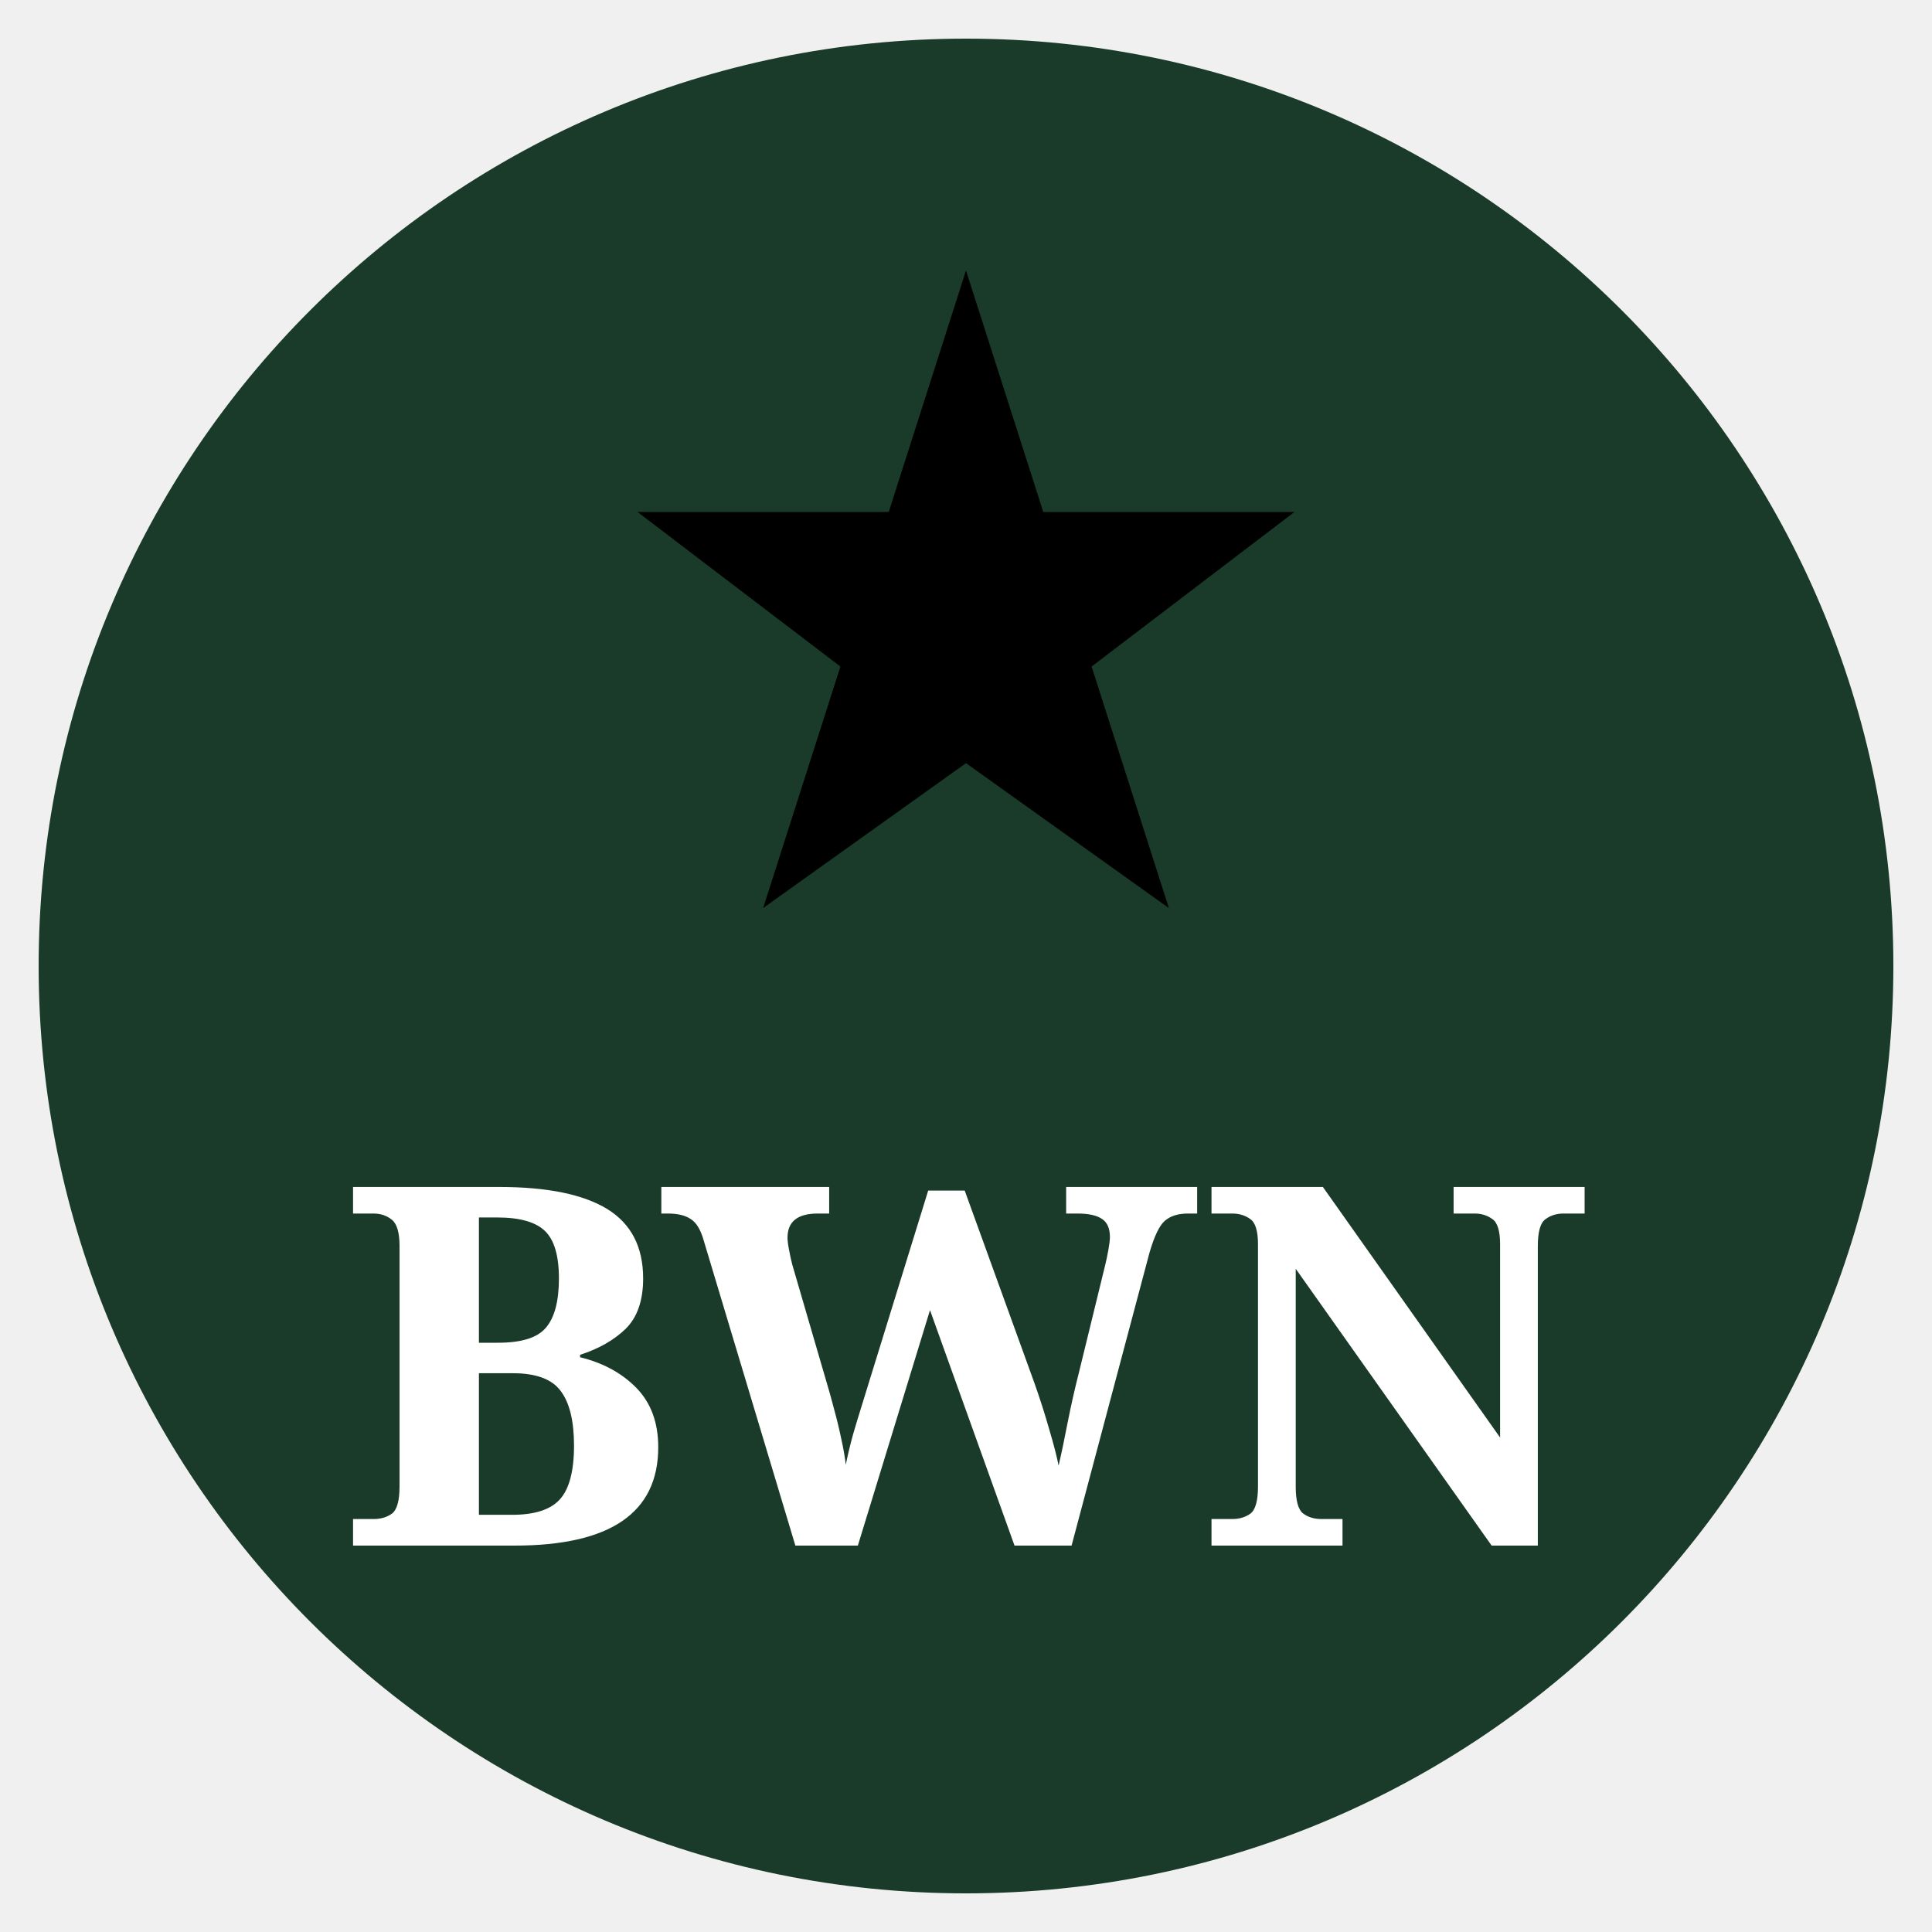
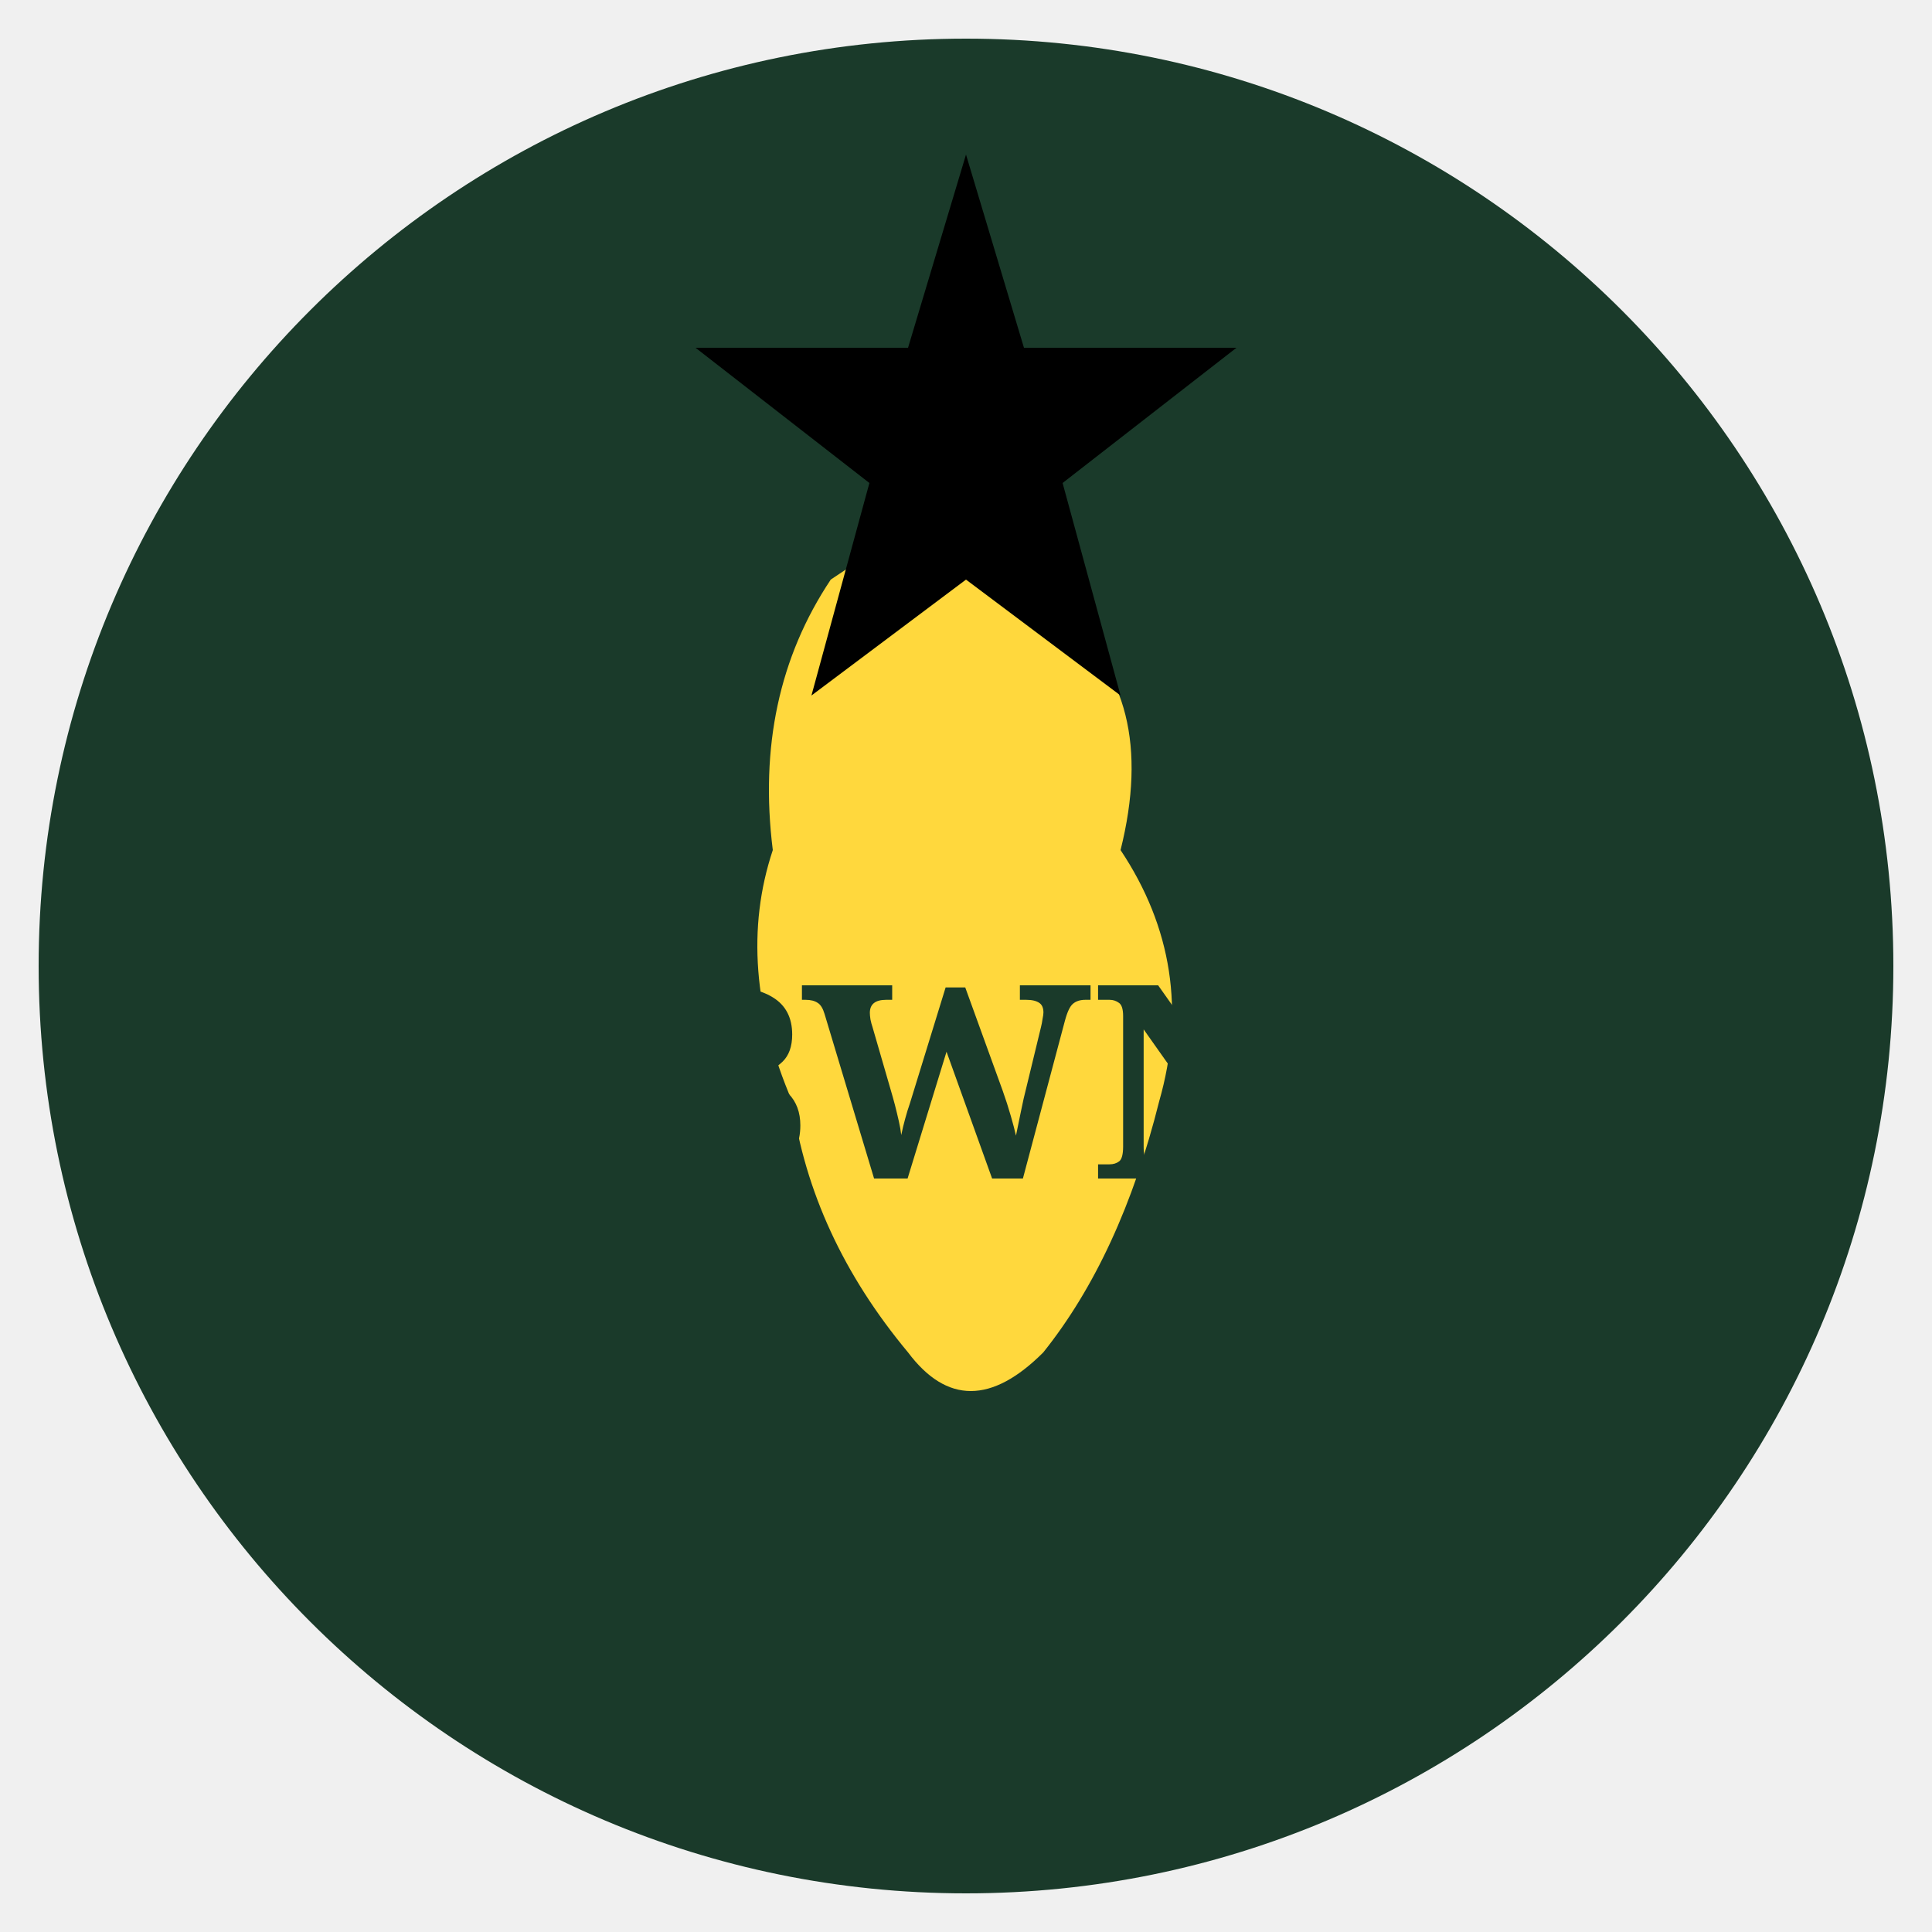
<svg xmlns="http://www.w3.org/2000/svg" viewBox="0 0 100 100">
  <circle cx="50" cy="50" r="48" fill="#1a3a2a" />
-   <polygon points="50,14 54,26.5 67,26.5 56.5,34.5 60.5,47 50,39.5 39.5,47 43.5,34.5 33,26.5 46,26.5" fill="#000000" />
-   <text x="50" y="80" text-anchor="middle" font-family="Georgia,serif" font-size="26" font-weight="bold" fill="white">BWN</text>
+   <path d="M46 28 Q52 26 55 32 Q60 36 58 44 Q62 50 60 57 Q58 65 54 70 Q50 74 47 70 Q42 64 41 57 Q38 50 40 44 Q39 36 43 30 Z" fill="#ffd83d" />
+   <polygon points="50,8 53,18 64,18 55,25 58,36 50,30 42,36 45,25 36,18 47,18" fill="#000000" />
+   <text x="50" y="61" text-anchor="middle" font-family="Georgia,serif" font-size="14" font-weight="bold" fill="#1a3a2a">BWN</text>
</svg>
